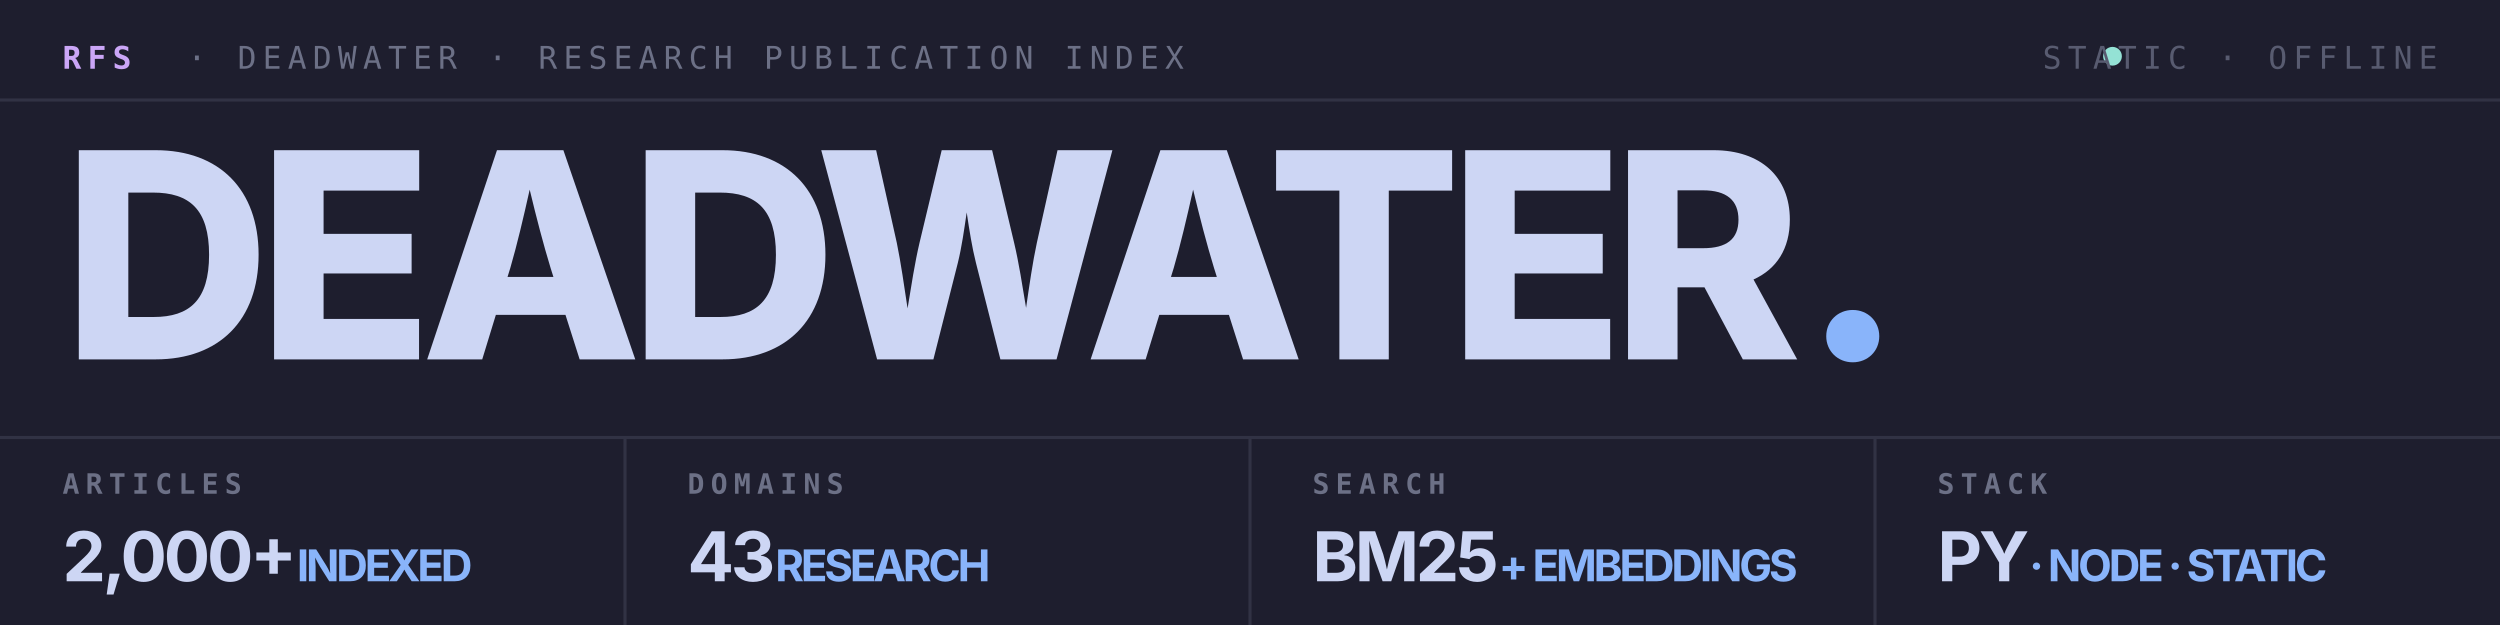
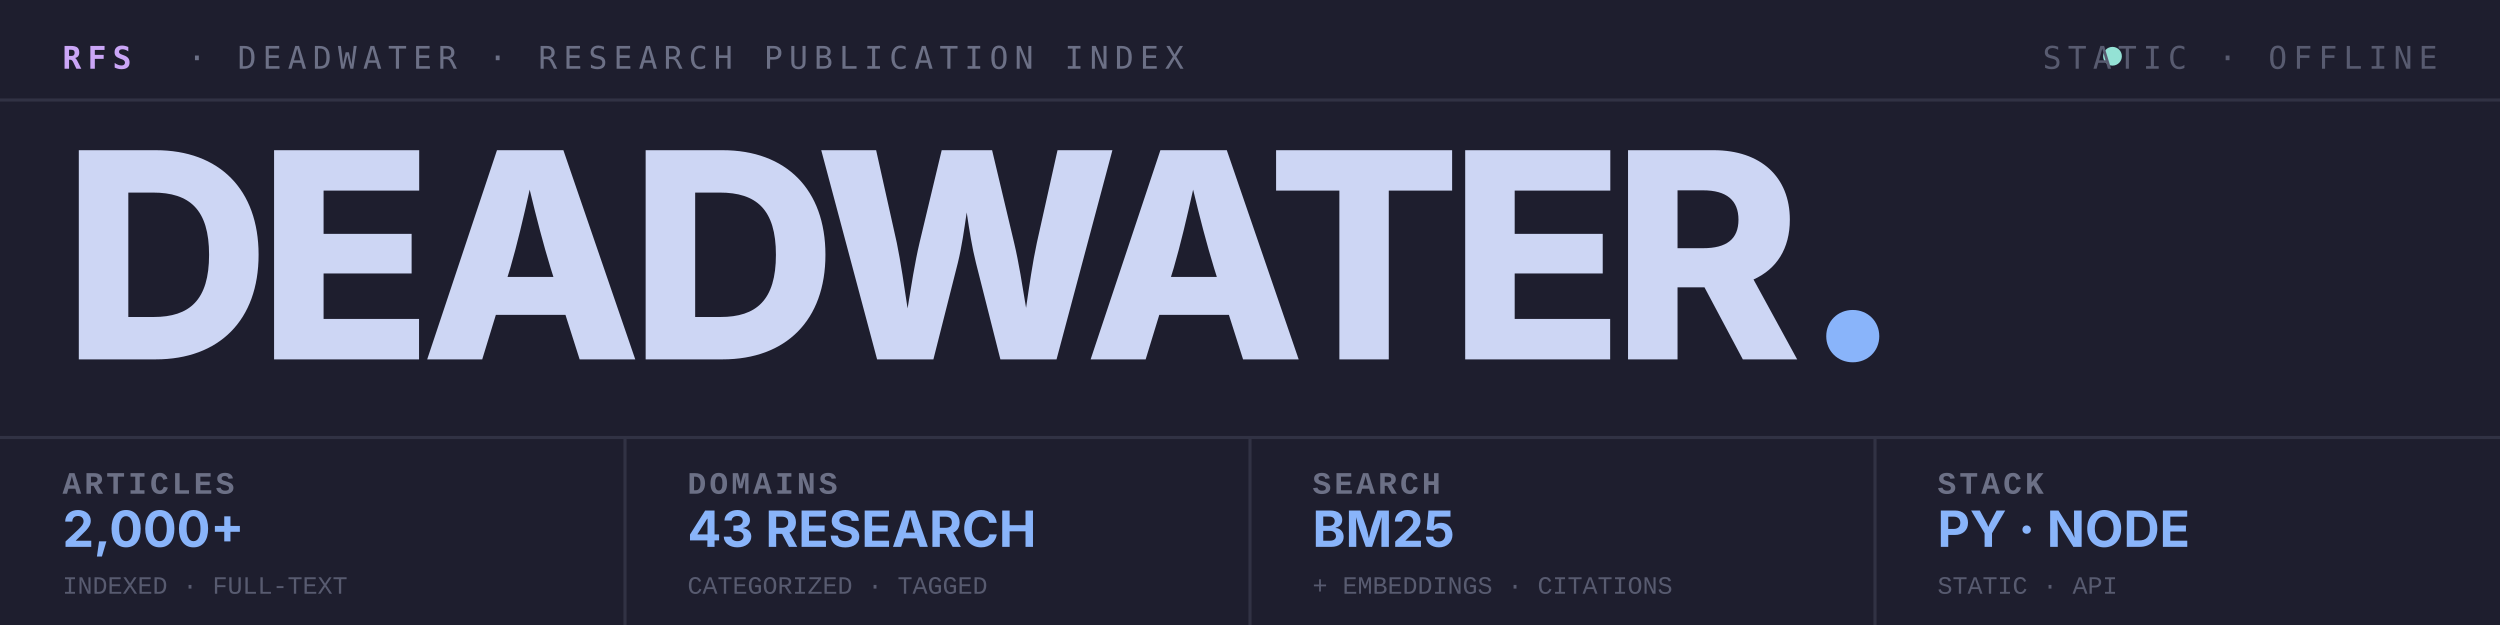
<svg xmlns="http://www.w3.org/2000/svg" viewBox="0 0 800 200" fill="none">
  <rect x="0" y="0" width="800" height="200" fill="#1e1e2e" />
  <line x1="0" y1="32" x2="800" y2="32" stroke="#313244" stroke-width="1" />
  <text x="20" y="22" font-family="'JetBrains Mono', 'SF Mono', 'Fira Code', 'Cascadia Code', monospace" font-size="10" font-weight="700" fill="#cba6f7" letter-spacing="2">RFS</text>
  <text x="60" y="22" font-family="'JetBrains Mono', 'SF Mono', 'Fira Code', 'Cascadia Code', monospace" font-size="10" font-weight="500" fill="#6c7086" letter-spacing="2">·  DEADWATER  ·  RESEARCH PUBLICATION INDEX</text>
  <circle cx="676" cy="18" r="3" fill="#94e2d5" />
  <text x="780" y="22" text-anchor="end" font-family="'JetBrains Mono', 'SF Mono', 'Fira Code', 'Cascadia Code', monospace" font-size="10" font-weight="500" fill="#585b70" letter-spacing="2">STATIC · OFFLINE</text>
  <text x="20" y="115" font-family="'Inter', 'SF Pro Display', 'Segoe UI', 'Helvetica Neue', Arial, sans-serif" font-size="92" font-weight="800" fill="#cdd6f4" letter-spacing="-4">DEADWATER<tspan fill="#89b4fa">.</tspan>
  </text>
  <line x1="0" y1="140" x2="800" y2="140" stroke="#313244" stroke-width="1" />
  <line x1="200" y1="140" x2="200" y2="200" stroke="#313244" stroke-width="1" />
  <line x1="400" y1="140" x2="400" y2="200" stroke="#313244" stroke-width="1" />
  <line x1="600" y1="140" x2="600" y2="200" stroke="#313244" stroke-width="1" />
-   <text x="20" y="158" font-family="'JetBrains Mono', 'SF Mono', monospace" font-size="9" font-weight="600" fill="#6c7086" letter-spacing="2">ARTICLES</text>
-   <text x="20" y="186" font-family="'Inter', sans-serif" font-size="22" font-weight="700" fill="#cdd6f4" letter-spacing="-1">2,000+<tspan fill="#89b4fa" font-size="14"> INDEXED</tspan>
-   </text>
-   <text x="220" y="158" font-family="'JetBrains Mono', 'SF Mono', monospace" font-size="9" font-weight="600" fill="#6c7086" letter-spacing="2">DOMAINS</text>
-   <text x="220" y="186" font-family="'Inter', sans-serif" font-size="22" font-weight="700" fill="#cdd6f4" letter-spacing="-1">43<tspan fill="#89b4fa" font-size="14"> RESEARCH</tspan>
-   </text>
-   <text x="420" y="158" font-family="'JetBrains Mono', 'SF Mono', monospace" font-size="9" font-weight="600" fill="#6c7086" letter-spacing="2">SEARCH</text>
-   <text x="420" y="186" font-family="'Inter', sans-serif" font-size="22" font-weight="700" fill="#cdd6f4" letter-spacing="-1">BM25<tspan fill="#89b4fa" font-size="14"> + EMBEDDINGS</tspan>
-   </text>
-   <text x="620" y="158" font-family="'JetBrains Mono', 'SF Mono', monospace" font-size="9" font-weight="600" fill="#6c7086" letter-spacing="2">STACK</text>
-   <text x="620" y="186" font-family="'Inter', sans-serif" font-size="22" font-weight="700" fill="#cdd6f4" letter-spacing="-1">PY<tspan fill="#89b4fa" font-size="14"> · NODE · STATIC</tspan>
-   </text>
+   <text x="20" y="158" font-family="'JetBrains Mono', 'Courier New', monospace" font-size="10" font-weight="600" fill="#6c7086" letter-spacing="1">ARTICLES</text>
+   <text x="20" y="175" font-family="'Inter', 'Helvetica Neue', Arial, sans-serif" font-size="16" font-weight="700" fill="#89b4fa" letter-spacing="0">2,000+</text>
+   <text x="20" y="190" font-family="'JetBrains Mono', 'Courier New', monospace" font-size="8" fill="#585b70" letter-spacing="0">INDEXED · FULL-TEXT</text>
+   <text x="220" y="158" font-family="'JetBrains Mono', 'Courier New', monospace" font-size="10" font-weight="600" fill="#6c7086" letter-spacing="1">DOMAINS</text>
+   <text x="220" y="175" font-family="'Inter', 'Helvetica Neue', Arial, sans-serif" font-size="16" font-weight="700" fill="#89b4fa" letter-spacing="0">43 RESEARCH</text>
+   <text x="220" y="190" font-family="'JetBrains Mono', 'Courier New', monospace" font-size="8" fill="#585b70" letter-spacing="0">CATEGORIZED · TAGGED</text>
+   <text x="420" y="158" font-family="'JetBrains Mono', 'Courier New', monospace" font-size="10" font-weight="600" fill="#6c7086" letter-spacing="1">SEARCH</text>
+   <text x="420" y="175" font-family="'Inter', 'Helvetica Neue', Arial, sans-serif" font-size="16" font-weight="700" fill="#89b4fa" letter-spacing="0">BM25</text>
+   <text x="420" y="190" font-family="'JetBrains Mono', 'Courier New', monospace" font-size="8" fill="#585b70" letter-spacing="0">+ EMBEDDINGS · CITATIONS</text>
+   <text x="620" y="158" font-family="'JetBrains Mono', 'Courier New', monospace" font-size="10" font-weight="600" fill="#6c7086" letter-spacing="1">STACK</text>
+   <text x="620" y="175" font-family="'Inter', 'Helvetica Neue', Arial, sans-serif" font-size="16" font-weight="700" fill="#89b4fa" letter-spacing="0">PY · NODE</text>
+   <text x="620" y="190" font-family="'JetBrains Mono', 'Courier New', monospace" font-size="8" fill="#585b70" letter-spacing="0">STATIC · API</text>
</svg>
